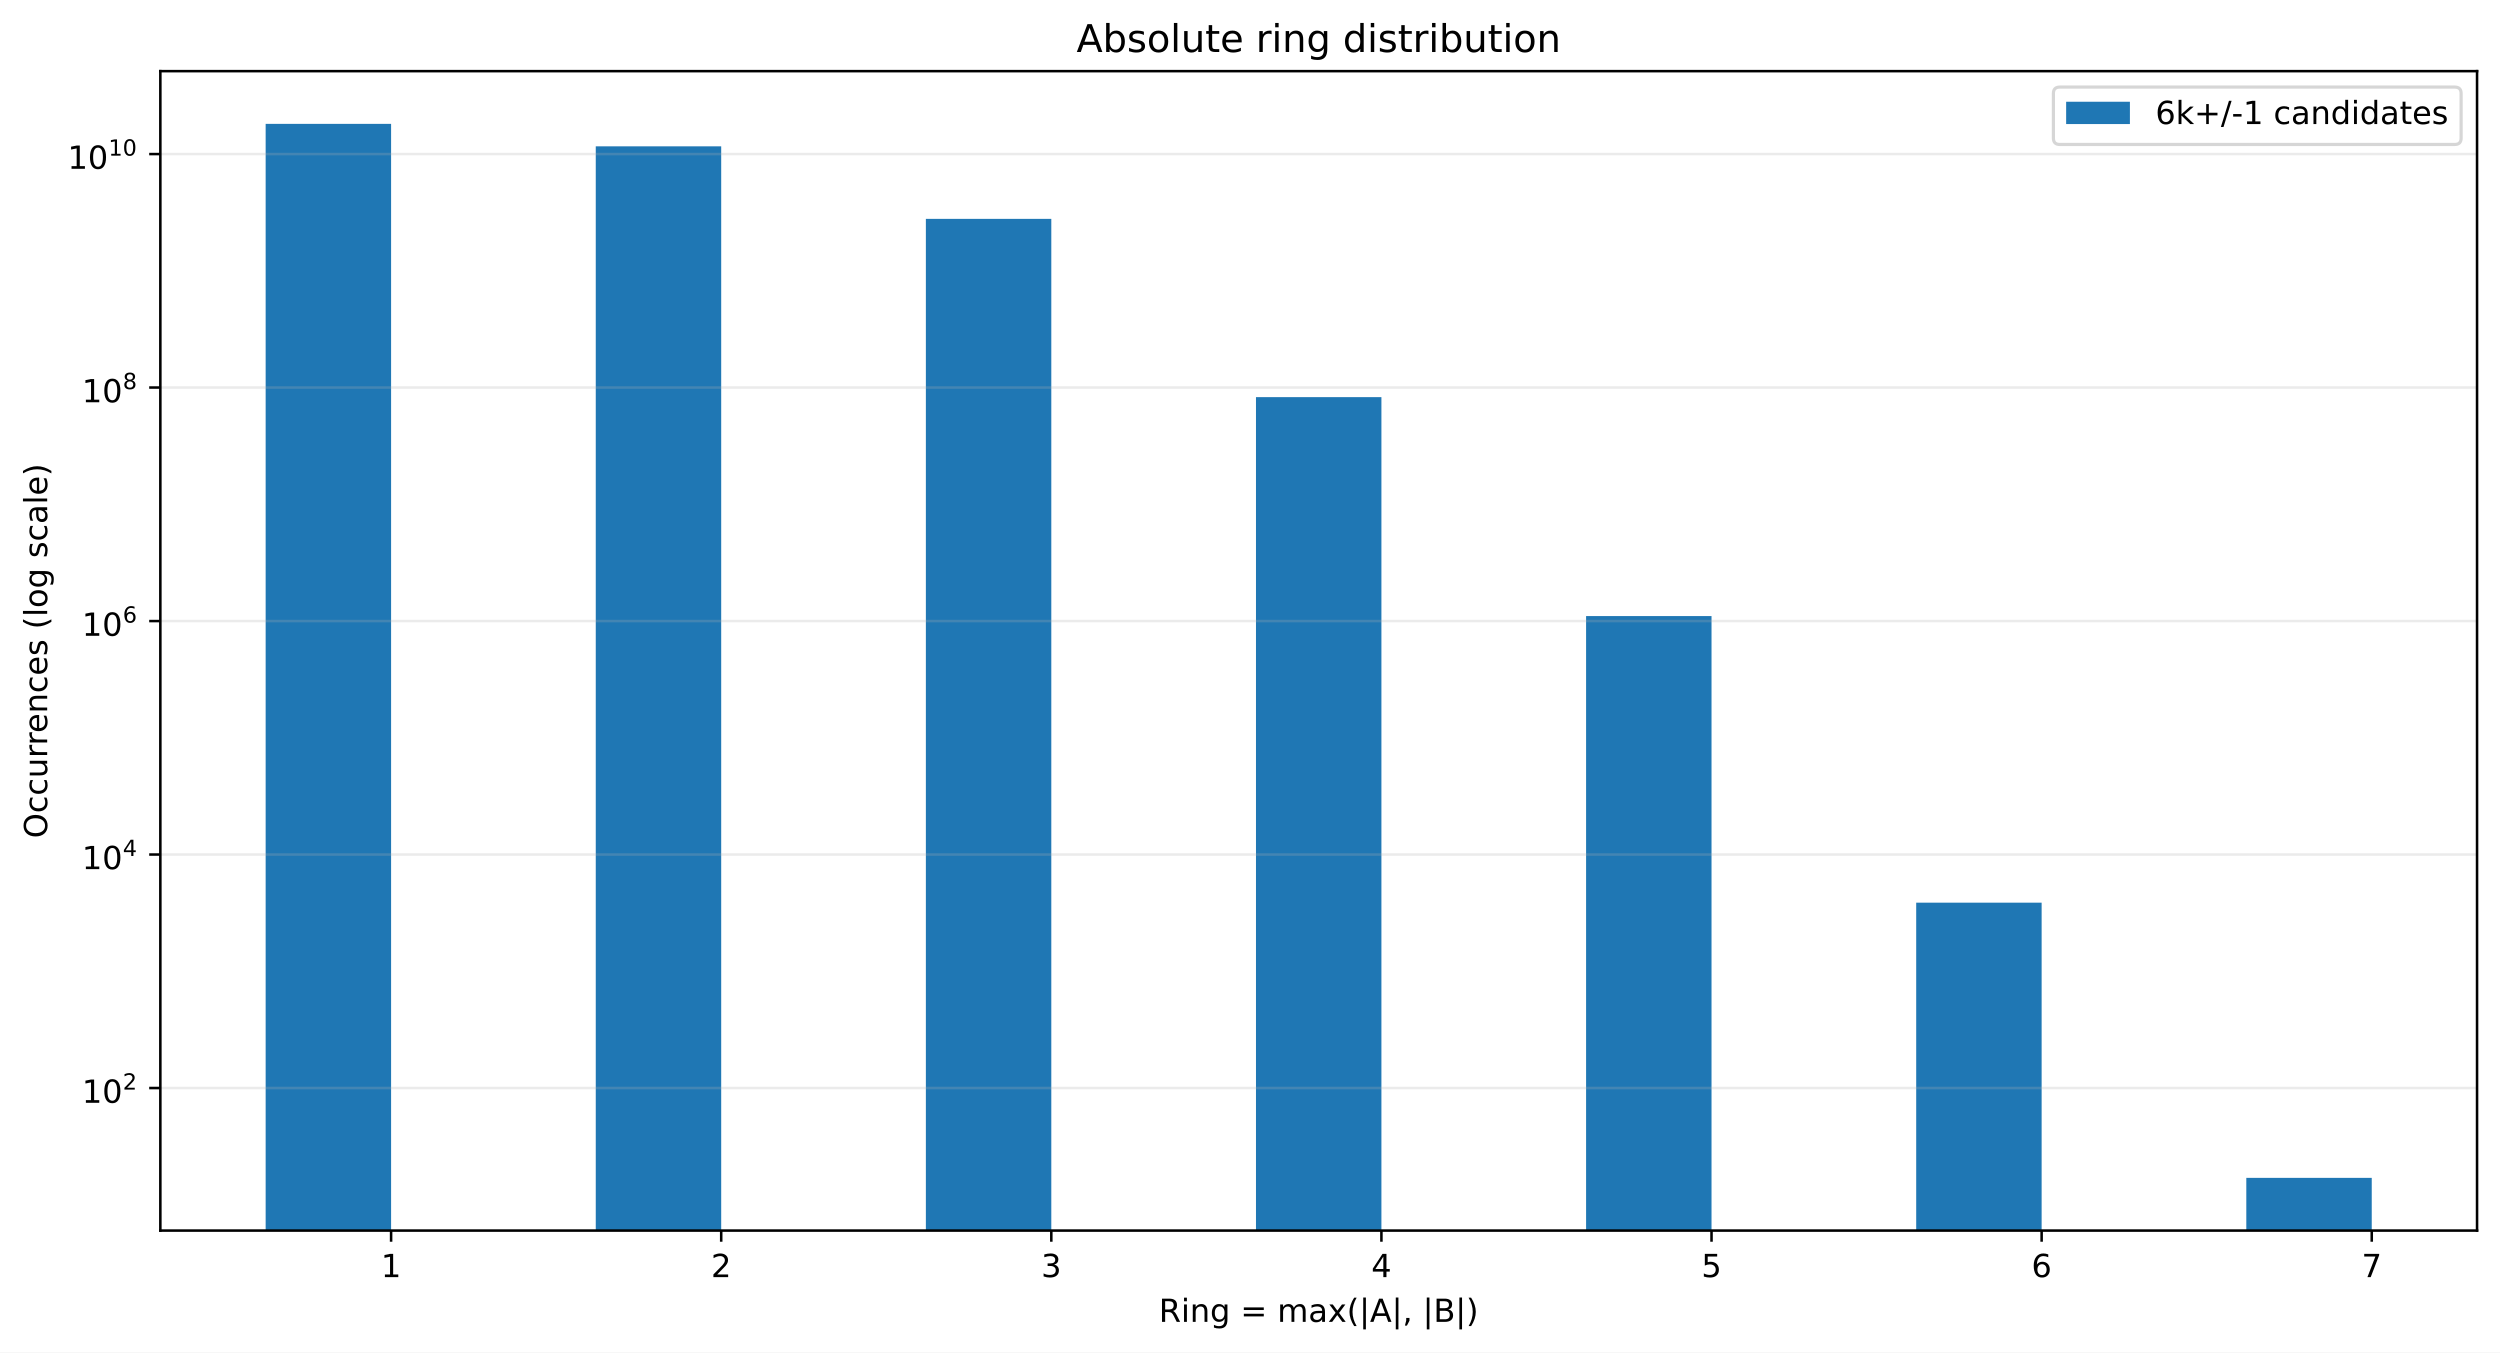
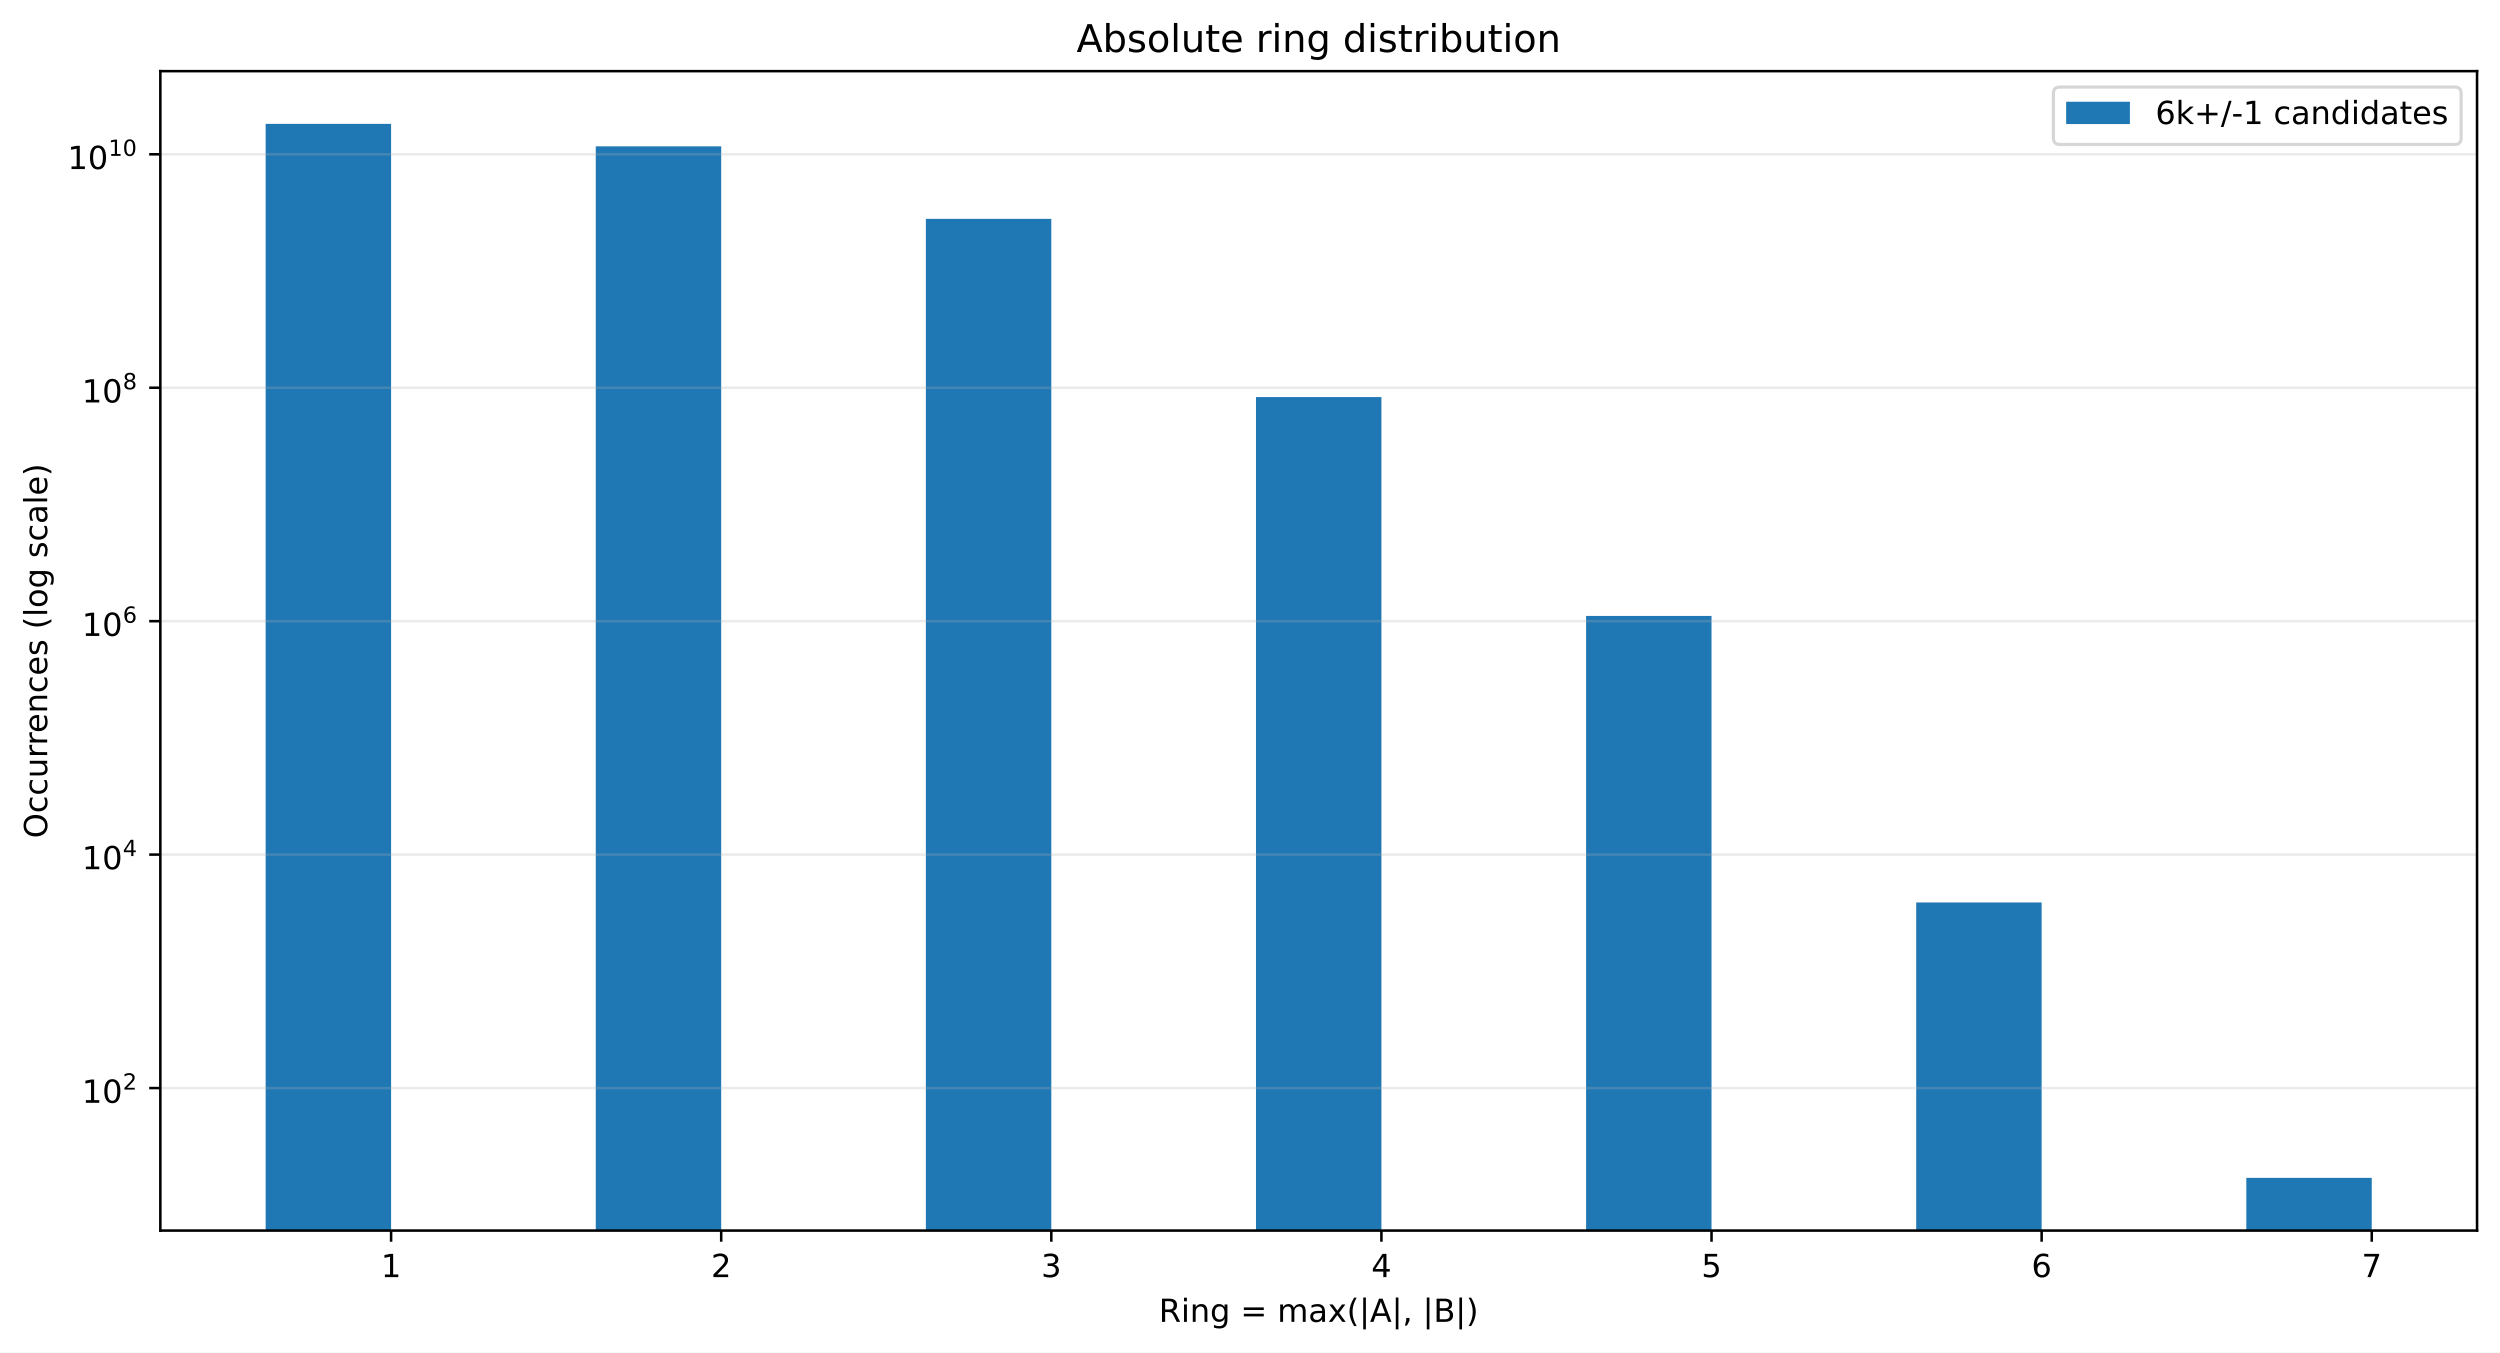
<svg xmlns="http://www.w3.org/2000/svg" xmlns:xlink="http://www.w3.org/1999/xlink" width="784.258pt" height="424.28pt" viewBox="0 0 784.258 424.28" version="1.1">
  <defs>
    <style type="text/css">*{stroke-linejoin: round; stroke-linecap: butt}</style>
  </defs>
  <g id="figure_1">
    <g id="patch_1">
      <path d="M 0 424.28  L 784.258 424.28  L 784.258 0  L 0 0  z " style="fill: #ffffff" />
    </g>
    <g id="axes_1">
      <g id="patch_2">
        <path d="M 50.301 386.036  L 777.058 386.036  L 777.058 22.318  L 50.301 22.318  z " style="fill: #ffffff" />
      </g>
      <g id="patch_3">
-         <path d="M 83.335 37038.383  L 122.687 37038.383  L 122.687 38.851  L 83.335 38.851  z " clip-path="url(#p5f5f2c2382)" style="fill: #1f77b4" />
+         <path d="M 83.335 37029.95  L 122.687 37029.95  L 122.687 38.851  L 83.335 38.851  z " clip-path="url(#p437a5876df)" style="fill: #1f77b4" />
      </g>
      <g id="patch_4">
-         <path d="M 186.891 37038.383  L 226.243 37038.383  L 226.243 45.9  L 186.891 45.9  z " clip-path="url(#p5f5f2c2382)" style="fill: #1f77b4" />
+         <path d="M 186.891 37029.95  L 226.243 37029.95  L 226.243 45.899  L 186.891 45.899  z " clip-path="url(#p437a5876df)" style="fill: #1f77b4" />
      </g>
      <g id="patch_5">
-         <path d="M 290.448 37038.383  L 329.799 37038.383  L 329.799 68.669  L 290.448 68.669  z " clip-path="url(#p5f5f2c2382)" style="fill: #1f77b4" />
+         <path d="M 290.448 37029.95  L 329.799 37029.95  L 329.799 68.662  L 290.448 68.662  z " clip-path="url(#p437a5876df)" style="fill: #1f77b4" />
      </g>
      <g id="patch_6">
-         <path d="M 394.004 37038.383  L 433.355 37038.383  L 433.355 124.576  L 394.004 124.576  z " clip-path="url(#p5f5f2c2382)" style="fill: #1f77b4" />
+         <path d="M 394.004 37029.95  L 433.355 37029.95  L 433.355 124.557  L 394.004 124.557  z " clip-path="url(#p437a5876df)" style="fill: #1f77b4" />
      </g>
      <g id="patch_7">
-         <path d="M 497.56 37038.383  L 536.912 37038.383  L 536.912 193.265  L 497.56 193.265  z " clip-path="url(#p5f5f2c2382)" style="fill: #1f77b4" />
+         <path d="M 497.56 37029.95  L 536.912 37029.95  L 536.912 193.229  L 497.56 193.229  z " clip-path="url(#p437a5876df)" style="fill: #1f77b4" />
      </g>
      <g id="patch_8">
-         <path d="M 601.116 37038.383  L 640.468 37038.383  L 640.468 283.167  L 601.116 283.167  z " clip-path="url(#p5f5f2c2382)" style="fill: #1f77b4" />
+         <path d="M 601.116 37029.95  L 640.468 37029.95  L 640.468 283.101  L 601.116 283.101  z " clip-path="url(#p437a5876df)" style="fill: #1f77b4" />
      </g>
      <g id="patch_9">
-         <path d="M 704.673 37038.383  L 744.024 37038.383  L 744.024 369.503  L 704.673 369.503  z " clip-path="url(#p5f5f2c2382)" style="fill: #1f77b4" />
+         <path d="M 704.673 37029.95  L 744.024 37029.95  L 744.024 369.503  L 704.673 369.503  z " clip-path="url(#p437a5876df)" style="fill: #1f77b4" />
      </g>
      <g id="matplotlib.axis_1">
        <g id="xtick_1">
          <g id="line2d_1">
            <defs>
-               <path id="m065c3ba0ad" d="M 0 0  L 0 3.5  " style="stroke: #000000; stroke-width: 0.8" />
+               <path id="mfb3a18787c" d="M 0 0  L 0 3.5  " style="stroke: #000000; stroke-width: 0.8" />
            </defs>
            <g>
-               <use xlink:href="#m065c3ba0ad" x="122.687" y="386.036" style="stroke: #000000; stroke-width: 0.8" />
+               <use xlink:href="#mfb3a18787c" x="122.687" y="386.036" style="stroke: #000000; stroke-width: 0.8" />
            </g>
          </g>
          <g id="text_1">
            <g transform="translate(119.5053 400.6334) scale(0.1 -0.1)">
              <defs>
                <path id="DejaVuSans-14" d="M 794 531  L 1825 531  L 1825 4091  L 703 3866  L 703 4441  L 1819 4666  L 2450 4666  L 2450 531  L 3481 531  L 3481 0  L 794 0  L 794 531  z " transform="scale(0.015625)" />
              </defs>
              <use xlink:href="#DejaVuSans-14" />
            </g>
          </g>
        </g>
        <g id="xtick_2">
          <g id="line2d_2">
            <g>
-               <use xlink:href="#m065c3ba0ad" x="226.243" y="386.036" style="stroke: #000000; stroke-width: 0.8" />
+               <use xlink:href="#mfb3a18787c" x="226.243" y="386.036" style="stroke: #000000; stroke-width: 0.8" />
            </g>
          </g>
          <g id="text_2">
            <g transform="translate(223.0616 400.6334) scale(0.1 -0.1)">
              <defs>
                <path id="DejaVuSans-15" d="M 1228 531  L 3431 531  L 3431 0  L 469 0  L 469 531  Q 828 903 1448 1529  Q 2069 2156 2228 2338  Q 2531 2678 2651 2914  Q 2772 3150 2772 3378  Q 2772 3750 2511 3984  Q 2250 4219 1831 4219  Q 1534 4219 1204 4116  Q 875 4013 500 3803  L 500 4441  Q 881 4594 1212 4672  Q 1544 4750 1819 4750  Q 2544 4750 2975 4387  Q 3406 4025 3406 3419  Q 3406 3131 3298 2873  Q 3191 2616 2906 2266  Q 2828 2175 2409 1742  Q 1991 1309 1228 531  z " transform="scale(0.015625)" />
              </defs>
              <use xlink:href="#DejaVuSans-15" />
            </g>
          </g>
        </g>
        <g id="xtick_3">
          <g id="line2d_3">
            <g>
-               <use xlink:href="#m065c3ba0ad" x="329.799" y="386.036" style="stroke: #000000; stroke-width: 0.8" />
+               <use xlink:href="#mfb3a18787c" x="329.799" y="386.036" style="stroke: #000000; stroke-width: 0.8" />
            </g>
          </g>
          <g id="text_3">
            <g transform="translate(326.6178 400.6334) scale(0.1 -0.1)">
              <defs>
                <path id="DejaVuSans-16" d="M 2597 2516  Q 3050 2419 3304 2112  Q 3559 1806 3559 1356  Q 3559 666 3084 287  Q 2609 -91 1734 -91  Q 1441 -91 1130 -33  Q 819 25 488 141  L 488 750  Q 750 597 1062 519  Q 1375 441 1716 441  Q 2309 441 2620 675  Q 2931 909 2931 1356  Q 2931 1769 2642 2001  Q 2353 2234 1838 2234  L 1294 2234  L 1294 2753  L 1863 2753  Q 2328 2753 2575 2939  Q 2822 3125 2822 3475  Q 2822 3834 2567 4026  Q 2313 4219 1838 4219  Q 1578 4219 1281 4162  Q 984 4106 628 3988  L 628 4550  Q 988 4650 1302 4700  Q 1616 4750 1894 4750  Q 2613 4750 3031 4423  Q 3450 4097 3450 3541  Q 3450 3153 3228 2886  Q 3006 2619 2597 2516  z " transform="scale(0.015625)" />
              </defs>
              <use xlink:href="#DejaVuSans-16" />
            </g>
          </g>
        </g>
        <g id="xtick_4">
          <g id="line2d_4">
            <g>
-               <use xlink:href="#m065c3ba0ad" x="433.355" y="386.036" style="stroke: #000000; stroke-width: 0.8" />
+               <use xlink:href="#mfb3a18787c" x="433.355" y="386.036" style="stroke: #000000; stroke-width: 0.8" />
            </g>
          </g>
          <g id="text_4">
            <g transform="translate(430.174 400.6334) scale(0.1 -0.1)">
              <defs>
                <path id="DejaVuSans-17" d="M 2419 4116  L 825 1625  L 2419 1625  L 2419 4116  z M 2253 4666  L 3047 4666  L 3047 1625  L 3713 1625  L 3713 1100  L 3047 1100  L 3047 0  L 2419 0  L 2419 1100  L 313 1100  L 313 1709  L 2253 4666  z " transform="scale(0.015625)" />
              </defs>
              <use xlink:href="#DejaVuSans-17" />
            </g>
          </g>
        </g>
        <g id="xtick_5">
          <g id="line2d_5">
            <g>
-               <use xlink:href="#m065c3ba0ad" x="536.912" y="386.036" style="stroke: #000000; stroke-width: 0.8" />
+               <use xlink:href="#mfb3a18787c" x="536.912" y="386.036" style="stroke: #000000; stroke-width: 0.8" />
            </g>
          </g>
          <g id="text_5">
            <g transform="translate(533.7303 400.6334) scale(0.1 -0.1)">
              <defs>
                <path id="DejaVuSans-18" d="M 691 4666  L 3169 4666  L 3169 4134  L 1269 4134  L 1269 2991  Q 1406 3038 1543 3061  Q 1681 3084 1819 3084  Q 2600 3084 3056 2656  Q 3513 2228 3513 1497  Q 3513 744 3044 326  Q 2575 -91 1722 -91  Q 1428 -91 1123 -41  Q 819 9 494 109  L 494 744  Q 775 591 1075 516  Q 1375 441 1709 441  Q 2250 441 2565 725  Q 2881 1009 2881 1497  Q 2881 1984 2565 2268  Q 2250 2553 1709 2553  Q 1456 2553 1204 2497  Q 953 2441 691 2322  L 691 4666  z " transform="scale(0.015625)" />
              </defs>
              <use xlink:href="#DejaVuSans-18" />
            </g>
          </g>
        </g>
        <g id="xtick_6">
          <g id="line2d_6">
            <g>
-               <use xlink:href="#m065c3ba0ad" x="640.468" y="386.036" style="stroke: #000000; stroke-width: 0.8" />
+               <use xlink:href="#mfb3a18787c" x="640.468" y="386.036" style="stroke: #000000; stroke-width: 0.8" />
            </g>
          </g>
          <g id="text_6">
            <g transform="translate(637.2865 400.6334) scale(0.1 -0.1)">
              <defs>
                <path id="DejaVuSans-19" d="M 2113 2584  Q 1688 2584 1439 2293  Q 1191 2003 1191 1497  Q 1191 994 1439 701  Q 1688 409 2113 409  Q 2538 409 2786 701  Q 3034 994 3034 1497  Q 3034 2003 2786 2293  Q 2538 2584 2113 2584  z M 3366 4563  L 3366 3988  Q 3128 4100 2886 4159  Q 2644 4219 2406 4219  Q 1781 4219 1451 3797  Q 1122 3375 1075 2522  Q 1259 2794 1537 2939  Q 1816 3084 2150 3084  Q 2853 3084 3261 2657  Q 3669 2231 3669 1497  Q 3669 778 3244 343  Q 2819 -91 2113 -91  Q 1303 -91 875 529  Q 447 1150 447 2328  Q 447 3434 972 4092  Q 1497 4750 2381 4750  Q 2619 4750 2861 4703  Q 3103 4656 3366 4563  z " transform="scale(0.015625)" />
              </defs>
              <use xlink:href="#DejaVuSans-19" />
            </g>
          </g>
        </g>
        <g id="xtick_7">
          <g id="line2d_7">
            <g>
-               <use xlink:href="#m065c3ba0ad" x="744.024" y="386.036" style="stroke: #000000; stroke-width: 0.8" />
+               <use xlink:href="#mfb3a18787c" x="744.024" y="386.036" style="stroke: #000000; stroke-width: 0.8" />
            </g>
          </g>
          <g id="text_7">
            <g transform="translate(740.8427 400.6334) scale(0.1 -0.1)">
              <defs>
                <path id="DejaVuSans-1a" d="M 525 4666  L 3525 4666  L 3525 4397  L 1831 0  L 1172 0  L 2766 4134  L 525 4134  L 525 4666  z " transform="scale(0.015625)" />
              </defs>
              <use xlink:href="#DejaVuSans-1a" />
            </g>
          </g>
        </g>
        <g id="text_8">
          <g transform="translate(363.5437 414.678) scale(0.1 -0.1)">
            <defs>
              <path id="DejaVuSans-35" d="M 2841 2188  Q 3044 2119 3236 1894  Q 3428 1669 3622 1275  L 4263 0  L 3584 0  L 2988 1197  Q 2756 1666 2539 1819  Q 2322 1972 1947 1972  L 1259 1972  L 1259 0  L 628 0  L 628 4666  L 2053 4666  Q 2853 4666 3247 4331  Q 3641 3997 3641 3322  Q 3641 2881 3436 2590  Q 3231 2300 2841 2188  z M 1259 4147  L 1259 2491  L 2053 2491  Q 2509 2491 2742 2702  Q 2975 2913 2975 3322  Q 2975 3731 2742 3939  Q 2509 4147 2053 4147  L 1259 4147  z " transform="scale(0.015625)" />
              <path id="DejaVuSans-4c" d="M 603 3500  L 1178 3500  L 1178 0  L 603 0  L 603 3500  z M 603 4863  L 1178 4863  L 1178 4134  L 603 4134  L 603 4863  z " transform="scale(0.015625)" />
              <path id="DejaVuSans-51" d="M 3513 2113  L 3513 0  L 2938 0  L 2938 2094  Q 2938 2591 2744 2837  Q 2550 3084 2163 3084  Q 1697 3084 1428 2787  Q 1159 2491 1159 1978  L 1159 0  L 581 0  L 581 3500  L 1159 3500  L 1159 2956  Q 1366 3272 1645 3428  Q 1925 3584 2291 3584  Q 2894 3584 3203 3211  Q 3513 2838 3513 2113  z " transform="scale(0.015625)" />
              <path id="DejaVuSans-4a" d="M 2906 1791  Q 2906 2416 2648 2759  Q 2391 3103 1925 3103  Q 1463 3103 1205 2759  Q 947 2416 947 1791  Q 947 1169 1205 825  Q 1463 481 1925 481  Q 2391 481 2648 825  Q 2906 1169 2906 1791  z M 3481 434  Q 3481 -459 3084 -895  Q 2688 -1331 1869 -1331  Q 1566 -1331 1297 -1286  Q 1028 -1241 775 -1147  L 775 -588  Q 1028 -725 1275 -790  Q 1522 -856 1778 -856  Q 2344 -856 2625 -561  Q 2906 -266 2906 331  L 2906 616  Q 2728 306 2450 153  Q 2172 0 1784 0  Q 1141 0 747 490  Q 353 981 353 1791  Q 353 2603 747 3093  Q 1141 3584 1784 3584  Q 2172 3584 2450 3431  Q 2728 3278 2906 2969  L 2906 3500  L 3481 3500  L 3481 434  z " transform="scale(0.015625)" />
              <path id="DejaVuSans-3" transform="scale(0.015625)" />
              <path id="DejaVuSans-20" d="M 678 2906  L 4684 2906  L 4684 2381  L 678 2381  L 678 2906  z M 678 1631  L 4684 1631  L 4684 1100  L 678 1100  L 678 1631  z " transform="scale(0.015625)" />
              <path id="DejaVuSans-50" d="M 3328 2828  Q 3544 3216 3844 3400  Q 4144 3584 4550 3584  Q 5097 3584 5394 3201  Q 5691 2819 5691 2113  L 5691 0  L 5113 0  L 5113 2094  Q 5113 2597 4934 2840  Q 4756 3084 4391 3084  Q 3944 3084 3684 2787  Q 3425 2491 3425 1978  L 3425 0  L 2847 0  L 2847 2094  Q 2847 2600 2669 2842  Q 2491 3084 2119 3084  Q 1678 3084 1418 2786  Q 1159 2488 1159 1978  L 1159 0  L 581 0  L 581 3500  L 1159 3500  L 1159 2956  Q 1356 3278 1631 3431  Q 1906 3584 2284 3584  Q 2666 3584 2933 3390  Q 3200 3197 3328 2828  z " transform="scale(0.015625)" />
              <path id="DejaVuSans-44" d="M 2194 1759  Q 1497 1759 1228 1600  Q 959 1441 959 1056  Q 959 750 1161 570  Q 1363 391 1709 391  Q 2188 391 2477 730  Q 2766 1069 2766 1631  L 2766 1759  L 2194 1759  z M 3341 1997  L 3341 0  L 2766 0  L 2766 531  Q 2569 213 2275 61  Q 1981 -91 1556 -91  Q 1019 -91 701 211  Q 384 513 384 1019  Q 384 1609 779 1909  Q 1175 2209 1959 2209  L 2766 2209  L 2766 2266  Q 2766 2663 2505 2880  Q 2244 3097 1772 3097  Q 1472 3097 1187 3025  Q 903 2953 641 2809  L 641 3341  Q 956 3463 1253 3523  Q 1550 3584 1831 3584  Q 2591 3584 2966 3190  Q 3341 2797 3341 1997  z " transform="scale(0.015625)" />
              <path id="DejaVuSans-5b" d="M 3513 3500  L 2247 1797  L 3578 0  L 2900 0  L 1881 1375  L 863 0  L 184 0  L 1544 1831  L 300 3500  L 978 3500  L 1906 2253  L 2834 3500  L 3513 3500  z " transform="scale(0.015625)" />
              <path id="DejaVuSans-b" d="M 1984 4856  Q 1566 4138 1362 3434  Q 1159 2731 1159 2009  Q 1159 1288 1364 580  Q 1569 -128 1984 -844  L 1484 -844  Q 1016 -109 783 600  Q 550 1309 550 2009  Q 550 2706 781 3412  Q 1013 4119 1484 4856  L 1984 4856  z " transform="scale(0.015625)" />
              <path id="DejaVuSans-5f" d="M 1344 4891  L 1344 -1509  L 813 -1509  L 813 4891  L 1344 4891  z " transform="scale(0.015625)" />
              <path id="DejaVuSans-24" d="M 2188 4044  L 1331 1722  L 3047 1722  L 2188 4044  z M 1831 4666  L 2547 4666  L 4325 0  L 3669 0  L 3244 1197  L 1141 1197  L 716 0  L 50 0  L 1831 4666  z " transform="scale(0.015625)" />
              <path id="DejaVuSans-f" d="M 750 794  L 1409 794  L 1409 256  L 897 -744  L 494 -744  L 750 256  L 750 794  z " transform="scale(0.015625)" />
              <path id="DejaVuSans-25" d="M 1259 2228  L 1259 519  L 2272 519  Q 2781 519 3026 730  Q 3272 941 3272 1375  Q 3272 1813 3026 2020  Q 2781 2228 2272 2228  L 1259 2228  z M 1259 4147  L 1259 2741  L 2194 2741  Q 2656 2741 2882 2914  Q 3109 3088 3109 3444  Q 3109 3797 2882 3972  Q 2656 4147 2194 4147  L 1259 4147  z M 628 4666  L 2241 4666  Q 2963 4666 3353 4366  Q 3744 4066 3744 3513  Q 3744 3084 3544 2831  Q 3344 2578 2956 2516  Q 3422 2416 3680 2098  Q 3938 1781 3938 1306  Q 3938 681 3513 340  Q 3088 0 2303 0  L 628 0  L 628 4666  z " transform="scale(0.015625)" />
              <path id="DejaVuSans-c" d="M 513 4856  L 1013 4856  Q 1481 4119 1714 3412  Q 1947 2706 1947 2009  Q 1947 1309 1714 600  Q 1481 -109 1013 -844  L 513 -844  Q 928 -128 1133 580  Q 1338 1288 1338 2009  Q 1338 2731 1133 3434  Q 928 4138 513 4856  z " transform="scale(0.015625)" />
            </defs>
            <use xlink:href="#DejaVuSans-35" />
            <use xlink:href="#DejaVuSans-4c" transform="translate(69.48438 0)" />
            <use xlink:href="#DejaVuSans-51" transform="translate(97.26562 0)" />
            <use xlink:href="#DejaVuSans-4a" transform="translate(160.6406 0)" />
            <use xlink:href="#DejaVuSans-3" transform="translate(224.125 0)" />
            <use xlink:href="#DejaVuSans-20" transform="translate(255.9062 0)" />
            <use xlink:href="#DejaVuSans-3" transform="translate(339.7031 0)" />
            <use xlink:href="#DejaVuSans-50" transform="translate(371.4844 0)" />
            <use xlink:href="#DejaVuSans-44" transform="translate(468.8906 0)" />
            <use xlink:href="#DejaVuSans-5b" transform="translate(530.1719 0)" />
            <use xlink:href="#DejaVuSans-b" transform="translate(589.3594 0)" />
            <use xlink:href="#DejaVuSans-5f" transform="translate(628.375 0)" />
            <use xlink:href="#DejaVuSans-24" transform="translate(662.0625 0)" />
            <use xlink:href="#DejaVuSans-5f" transform="translate(730.4688 0)" />
            <use xlink:href="#DejaVuSans-f" transform="translate(764.1562 0)" />
            <use xlink:href="#DejaVuSans-3" transform="translate(795.9375 0)" />
            <use xlink:href="#DejaVuSans-5f" transform="translate(827.7188 0)" />
            <use xlink:href="#DejaVuSans-25" transform="translate(861.4062 0)" />
            <use xlink:href="#DejaVuSans-5f" transform="translate(930.0156 0)" />
            <use xlink:href="#DejaVuSans-c" transform="translate(963.7031 0)" />
          </g>
        </g>
      </g>
      <g id="matplotlib.axis_2">
        <g id="ytick_1">
          <g id="line2d_8">
-             <path d="M 50.301 341.319  L 777.058 341.319  " clip-path="url(#p5f5f2c2382)" style="fill: none; stroke: #b0b0b0; stroke-opacity: 0.25; stroke-width: 0.8; stroke-linecap: square" />
+             <path d="M 50.301 341.326  L 777.058 341.326  " clip-path="url(#p437a5876df)" style="fill: none; stroke: #b0b0b0; stroke-opacity: 0.25; stroke-width: 0.8; stroke-linecap: square" />
          </g>
          <g id="line2d_9">
            <defs>
-               <path id="ma2e08bc0fa" d="M 0 0  L -3.5 0  " style="stroke: #000000; stroke-width: 0.8" />
+               <path id="m79bb1440a4" d="M 0 0  L -3.5 0  " style="stroke: #000000; stroke-width: 0.8" />
            </defs>
            <g>
-               <use xlink:href="#ma2e08bc0fa" x="50.301" y="341.319" style="stroke: #000000; stroke-width: 0.8" />
+               <use xlink:href="#m79bb1440a4" x="50.301" y="341.326" style="stroke: #000000; stroke-width: 0.8" />
            </g>
          </g>
          <g id="text_9">
-             <g transform="translate(25.70078 346.0193) scale(0.1 -0.1)">
+             <g transform="translate(25.70078 346.0257) scale(0.1 -0.1)">
              <defs>
                <path id="DejaVuSans-13" d="M 2034 4250  Q 1547 4250 1301 3770  Q 1056 3291 1056 2328  Q 1056 1369 1301 889  Q 1547 409 2034 409  Q 2525 409 2770 889  Q 3016 1369 3016 2328  Q 3016 3291 2770 3770  Q 2525 4250 2034 4250  z M 2034 4750  Q 2819 4750 3233 4129  Q 3647 3509 3647 2328  Q 3647 1150 3233 529  Q 2819 -91 2034 -91  Q 1250 -91 836 529  Q 422 1150 422 2328  Q 422 3509 836 4129  Q 1250 4750 2034 4750  z " transform="scale(0.015625)" />
              </defs>
              <use xlink:href="#DejaVuSans-14" transform="translate(0 0.746875)" />
              <use xlink:href="#DejaVuSans-13" transform="translate(63.62305 0.746875)" />
              <use xlink:href="#DejaVuSans-15" transform="translate(128.2031 42.04688) scale(0.7)" />
            </g>
          </g>
        </g>
        <g id="ytick_2">
          <g id="line2d_10">
-             <path d="M 50.301 268.072  L 777.058 268.072  " clip-path="url(#p5f5f2c2382)" style="fill: none; stroke: #b0b0b0; stroke-opacity: 0.25; stroke-width: 0.8; stroke-linecap: square" />
+             <path d="M 50.301 268.095  L 777.058 268.095  " clip-path="url(#p437a5876df)" style="fill: none; stroke: #b0b0b0; stroke-opacity: 0.25; stroke-width: 0.8; stroke-linecap: square" />
          </g>
          <g id="line2d_11">
            <g>
-               <use xlink:href="#ma2e08bc0fa" x="50.301" y="268.072" style="stroke: #000000; stroke-width: 0.8" />
+               <use xlink:href="#m79bb1440a4" x="50.301" y="268.095" style="stroke: #000000; stroke-width: 0.8" />
            </g>
          </g>
          <g id="text_10">
-             <g transform="translate(25.70078 272.7216) scale(0.1 -0.1)">
+             <g transform="translate(25.70078 272.745) scale(0.1 -0.1)">
              <use xlink:href="#DejaVuSans-14" transform="translate(0 0.665625)" />
              <use xlink:href="#DejaVuSans-13" transform="translate(63.62305 0.665625)" />
              <use xlink:href="#DejaVuSans-17" transform="translate(128.2031 41.96563) scale(0.7)" />
            </g>
          </g>
        </g>
        <g id="ytick_3">
          <g id="line2d_12">
-             <path d="M 50.301 194.824  L 777.058 194.824  " clip-path="url(#p5f5f2c2382)" style="fill: none; stroke: #b0b0b0; stroke-opacity: 0.25; stroke-width: 0.8; stroke-linecap: square" />
+             <path d="M 50.301 194.864  L 777.058 194.864  " clip-path="url(#p437a5876df)" style="fill: none; stroke: #b0b0b0; stroke-opacity: 0.25; stroke-width: 0.8; stroke-linecap: square" />
          </g>
          <g id="line2d_13">
            <g>
-               <use xlink:href="#ma2e08bc0fa" x="50.301" y="194.824" style="stroke: #000000; stroke-width: 0.8" />
+               <use xlink:href="#m79bb1440a4" x="50.301" y="194.864" style="stroke: #000000; stroke-width: 0.8" />
            </g>
          </g>
          <g id="text_11">
-             <g transform="translate(25.70078 199.524) scale(0.1 -0.1)">
+             <g transform="translate(25.70078 199.5642) scale(0.1 -0.1)">
              <use xlink:href="#DejaVuSans-14" transform="translate(0 0.746875)" />
              <use xlink:href="#DejaVuSans-13" transform="translate(63.62305 0.746875)" />
              <use xlink:href="#DejaVuSans-19" transform="translate(128.2031 42.04688) scale(0.7)" />
            </g>
          </g>
        </g>
        <g id="ytick_4">
          <g id="line2d_14">
-             <path d="M 50.301 121.576  L 777.058 121.576  " clip-path="url(#p5f5f2c2382)" style="fill: none; stroke: #b0b0b0; stroke-opacity: 0.25; stroke-width: 0.8; stroke-linecap: square" />
+             <path d="M 50.301 121.633  L 777.058 121.633  " clip-path="url(#p437a5876df)" style="fill: none; stroke: #b0b0b0; stroke-opacity: 0.25; stroke-width: 0.8; stroke-linecap: square" />
          </g>
          <g id="line2d_15">
            <g>
-               <use xlink:href="#ma2e08bc0fa" x="50.301" y="121.576" style="stroke: #000000; stroke-width: 0.8" />
+               <use xlink:href="#m79bb1440a4" x="50.301" y="121.633" style="stroke: #000000; stroke-width: 0.8" />
            </g>
          </g>
          <g id="text_12">
-             <g transform="translate(25.70078 126.2764) scale(0.1 -0.1)">
+             <g transform="translate(25.70078 126.3334) scale(0.1 -0.1)">
              <defs>
                <path id="DejaVuSans-1b" d="M 2034 2216  Q 1584 2216 1326 1975  Q 1069 1734 1069 1313  Q 1069 891 1326 650  Q 1584 409 2034 409  Q 2484 409 2743 651  Q 3003 894 3003 1313  Q 3003 1734 2745 1975  Q 2488 2216 2034 2216  z M 1403 2484  Q 997 2584 770 2862  Q 544 3141 544 3541  Q 544 4100 942 4425  Q 1341 4750 2034 4750  Q 2731 4750 3128 4425  Q 3525 4100 3525 3541  Q 3525 3141 3298 2862  Q 3072 2584 2669 2484  Q 3125 2378 3379 2068  Q 3634 1759 3634 1313  Q 3634 634 3220 271  Q 2806 -91 2034 -91  Q 1263 -91 848 271  Q 434 634 434 1313  Q 434 1759 690 2068  Q 947 2378 1403 2484  z M 1172 3481  Q 1172 3119 1398 2916  Q 1625 2713 2034 2713  Q 2441 2713 2670 2916  Q 2900 3119 2900 3481  Q 2900 3844 2670 4047  Q 2441 4250 2034 4250  Q 1625 4250 1398 4047  Q 1172 3844 1172 3481  z " transform="scale(0.015625)" />
              </defs>
              <use xlink:href="#DejaVuSans-14" transform="translate(0 0.746875)" />
              <use xlink:href="#DejaVuSans-13" transform="translate(63.62305 0.746875)" />
              <use xlink:href="#DejaVuSans-1b" transform="translate(128.2031 42.04688) scale(0.7)" />
            </g>
          </g>
        </g>
        <g id="ytick_5">
          <g id="line2d_16">
-             <path d="M 50.301 48.329  L 777.058 48.329  " clip-path="url(#p5f5f2c2382)" style="fill: none; stroke: #b0b0b0; stroke-opacity: 0.25; stroke-width: 0.8; stroke-linecap: square" />
+             <path d="M 50.301 48.403  L 777.058 48.403  " clip-path="url(#p437a5876df)" style="fill: none; stroke: #b0b0b0; stroke-opacity: 0.25; stroke-width: 0.8; stroke-linecap: square" />
          </g>
          <g id="line2d_17">
            <g>
-               <use xlink:href="#ma2e08bc0fa" x="50.301" y="48.329" style="stroke: #000000; stroke-width: 0.8" />
+               <use xlink:href="#m79bb1440a4" x="50.301" y="48.403" style="stroke: #000000; stroke-width: 0.8" />
            </g>
          </g>
          <g id="text_13">
-             <g transform="translate(21.20078 53.02873) scale(0.1 -0.1)">
+             <g transform="translate(21.20078 53.10259) scale(0.1 -0.1)">
              <use xlink:href="#DejaVuSans-14" transform="translate(0 0.746875)" />
              <use xlink:href="#DejaVuSans-13" transform="translate(63.62305 0.746875)" />
              <use xlink:href="#DejaVuSans-14" transform="translate(128.2031 42.04688) scale(0.7)" />
              <use xlink:href="#DejaVuSans-13" transform="translate(172.7393 42.04688) scale(0.7)" />
            </g>
          </g>
        </g>
        <g id="text_14">
          <g transform="translate(14.79844 262.9551) rotate(-90) scale(0.1 -0.1)">
            <defs>
              <path id="DejaVuSans-32" d="M 2522 4238  Q 1834 4238 1429 3725  Q 1025 3213 1025 2328  Q 1025 1447 1429 934  Q 1834 422 2522 422  Q 3209 422 3611 934  Q 4013 1447 4013 2328  Q 4013 3213 3611 3725  Q 3209 4238 2522 4238  z M 2522 4750  Q 3503 4750 4090 4092  Q 4678 3434 4678 2328  Q 4678 1225 4090 567  Q 3503 -91 2522 -91  Q 1538 -91 948 565  Q 359 1222 359 2328  Q 359 3434 948 4092  Q 1538 4750 2522 4750  z " transform="scale(0.015625)" />
              <path id="DejaVuSans-46" d="M 3122 3366  L 3122 2828  Q 2878 2963 2633 3030  Q 2388 3097 2138 3097  Q 1578 3097 1268 2742  Q 959 2388 959 1747  Q 959 1106 1268 751  Q 1578 397 2138 397  Q 2388 397 2633 464  Q 2878 531 3122 666  L 3122 134  Q 2881 22 2623 -34  Q 2366 -91 2075 -91  Q 1284 -91 818 406  Q 353 903 353 1747  Q 353 2603 823 3093  Q 1294 3584 2113 3584  Q 2378 3584 2631 3529  Q 2884 3475 3122 3366  z " transform="scale(0.015625)" />
              <path id="DejaVuSans-58" d="M 544 1381  L 544 3500  L 1119 3500  L 1119 1403  Q 1119 906 1312 657  Q 1506 409 1894 409  Q 2359 409 2629 706  Q 2900 1003 2900 1516  L 2900 3500  L 3475 3500  L 3475 0  L 2900 0  L 2900 538  Q 2691 219 2414 64  Q 2138 -91 1772 -91  Q 1169 -91 856 284  Q 544 659 544 1381  z M 1991 3584  L 1991 3584  z " transform="scale(0.015625)" />
              <path id="DejaVuSans-55" d="M 2631 2963  Q 2534 3019 2420 3045  Q 2306 3072 2169 3072  Q 1681 3072 1420 2755  Q 1159 2438 1159 1844  L 1159 0  L 581 0  L 581 3500  L 1159 3500  L 1159 2956  Q 1341 3275 1631 3429  Q 1922 3584 2338 3584  Q 2397 3584 2469 3576  Q 2541 3569 2628 3553  L 2631 2963  z " transform="scale(0.015625)" />
              <path id="DejaVuSans-48" d="M 3597 1894  L 3597 1613  L 953 1613  Q 991 1019 1311 708  Q 1631 397 2203 397  Q 2534 397 2845 478  Q 3156 559 3463 722  L 3463 178  Q 3153 47 2828 -22  Q 2503 -91 2169 -91  Q 1331 -91 842 396  Q 353 884 353 1716  Q 353 2575 817 3079  Q 1281 3584 2069 3584  Q 2775 3584 3186 3129  Q 3597 2675 3597 1894  z M 3022 2063  Q 3016 2534 2758 2815  Q 2500 3097 2075 3097  Q 1594 3097 1305 2825  Q 1016 2553 972 2059  L 3022 2063  z " transform="scale(0.015625)" />
              <path id="DejaVuSans-56" d="M 2834 3397  L 2834 2853  Q 2591 2978 2328 3040  Q 2066 3103 1784 3103  Q 1356 3103 1142 2972  Q 928 2841 928 2578  Q 928 2378 1081 2264  Q 1234 2150 1697 2047  L 1894 2003  Q 2506 1872 2764 1633  Q 3022 1394 3022 966  Q 3022 478 2636 193  Q 2250 -91 1575 -91  Q 1294 -91 989 -36  Q 684 19 347 128  L 347 722  Q 666 556 975 473  Q 1284 391 1588 391  Q 1994 391 2212 530  Q 2431 669 2431 922  Q 2431 1156 2273 1281  Q 2116 1406 1581 1522  L 1381 1569  Q 847 1681 609 1914  Q 372 2147 372 2553  Q 372 3047 722 3315  Q 1072 3584 1716 3584  Q 2034 3584 2315 3537  Q 2597 3491 2834 3397  z " transform="scale(0.015625)" />
              <path id="DejaVuSans-4f" d="M 603 4863  L 1178 4863  L 1178 0  L 603 0  L 603 4863  z " transform="scale(0.015625)" />
              <path id="DejaVuSans-52" d="M 1959 3097  Q 1497 3097 1228 2736  Q 959 2375 959 1747  Q 959 1119 1226 758  Q 1494 397 1959 397  Q 2419 397 2687 759  Q 2956 1122 2956 1747  Q 2956 2369 2687 2733  Q 2419 3097 1959 3097  z M 1959 3584  Q 2709 3584 3137 3096  Q 3566 2609 3566 1747  Q 3566 888 3137 398  Q 2709 -91 1959 -91  Q 1206 -91 779 398  Q 353 888 353 1747  Q 353 2609 779 3096  Q 1206 3584 1959 3584  z " transform="scale(0.015625)" />
            </defs>
            <use xlink:href="#DejaVuSans-32" />
            <use xlink:href="#DejaVuSans-46" transform="translate(78.71875 0)" />
            <use xlink:href="#DejaVuSans-46" transform="translate(133.7031 0)" />
            <use xlink:href="#DejaVuSans-58" transform="translate(188.6875 0)" />
            <use xlink:href="#DejaVuSans-55" transform="translate(252.0625 0)" />
            <use xlink:href="#DejaVuSans-55" transform="translate(291.4219 0)" />
            <use xlink:href="#DejaVuSans-48" transform="translate(330.3281 0)" />
            <use xlink:href="#DejaVuSans-51" transform="translate(391.8594 0)" />
            <use xlink:href="#DejaVuSans-46" transform="translate(455.2344 0)" />
            <use xlink:href="#DejaVuSans-48" transform="translate(510.2188 0)" />
            <use xlink:href="#DejaVuSans-56" transform="translate(571.75 0)" />
            <use xlink:href="#DejaVuSans-3" transform="translate(623.8438 0)" />
            <use xlink:href="#DejaVuSans-b" transform="translate(655.625 0)" />
            <use xlink:href="#DejaVuSans-4f" transform="translate(694.6406 0)" />
            <use xlink:href="#DejaVuSans-52" transform="translate(722.4219 0)" />
            <use xlink:href="#DejaVuSans-4a" transform="translate(783.6094 0)" />
            <use xlink:href="#DejaVuSans-3" transform="translate(847.0938 0)" />
            <use xlink:href="#DejaVuSans-56" transform="translate(878.875 0)" />
            <use xlink:href="#DejaVuSans-46" transform="translate(930.9688 0)" />
            <use xlink:href="#DejaVuSans-44" transform="translate(985.9531 0)" />
            <use xlink:href="#DejaVuSans-4f" transform="translate(1047.234 0)" />
            <use xlink:href="#DejaVuSans-48" transform="translate(1075.016 0)" />
            <use xlink:href="#DejaVuSans-c" transform="translate(1136.547 0)" />
          </g>
        </g>
      </g>
      <g id="patch_10">
        <path d="M 50.301 386.036  L 50.301 22.318  " style="fill: none; stroke: #000000; stroke-width: 0.8; stroke-linejoin: miter; stroke-linecap: square" />
      </g>
      <g id="patch_11">
        <path d="M 777.058 386.036  L 777.058 22.318  " style="fill: none; stroke: #000000; stroke-width: 0.8; stroke-linejoin: miter; stroke-linecap: square" />
      </g>
      <g id="patch_12">
        <path d="M 50.301 386.036  L 777.058 386.036  " style="fill: none; stroke: #000000; stroke-width: 0.8; stroke-linejoin: miter; stroke-linecap: square" />
      </g>
      <g id="patch_13">
        <path d="M 50.301 22.318  L 777.058 22.318  " style="fill: none; stroke: #000000; stroke-width: 0.8; stroke-linejoin: miter; stroke-linecap: square" />
      </g>
      <g id="text_15">
        <g transform="translate(337.7055 16.31812) scale(0.12 -0.12)">
          <defs>
            <path id="DejaVuSans-45" d="M 3116 1747  Q 3116 2381 2855 2742  Q 2594 3103 2138 3103  Q 1681 3103 1420 2742  Q 1159 2381 1159 1747  Q 1159 1113 1420 752  Q 1681 391 2138 391  Q 2594 391 2855 752  Q 3116 1113 3116 1747  z M 1159 2969  Q 1341 3281 1617 3432  Q 1894 3584 2278 3584  Q 2916 3584 3314 3078  Q 3713 2572 3713 1747  Q 3713 922 3314 415  Q 2916 -91 2278 -91  Q 1894 -91 1617 61  Q 1341 213 1159 525  L 1159 0  L 581 0  L 581 4863  L 1159 4863  L 1159 2969  z " transform="scale(0.015625)" />
            <path id="DejaVuSans-57" d="M 1172 4494  L 1172 3500  L 2356 3500  L 2356 3053  L 1172 3053  L 1172 1153  Q 1172 725 1289 603  Q 1406 481 1766 481  L 2356 481  L 2356 0  L 1766 0  Q 1100 0 847 248  Q 594 497 594 1153  L 594 3053  L 172 3053  L 172 3500  L 594 3500  L 594 4494  L 1172 4494  z " transform="scale(0.015625)" />
            <path id="DejaVuSans-47" d="M 2906 2969  L 2906 4863  L 3481 4863  L 3481 0  L 2906 0  L 2906 525  Q 2725 213 2448 61  Q 2172 -91 1784 -91  Q 1150 -91 751 415  Q 353 922 353 1747  Q 353 2572 751 3078  Q 1150 3584 1784 3584  Q 2172 3584 2448 3432  Q 2725 3281 2906 2969  z M 947 1747  Q 947 1113 1208 752  Q 1469 391 1925 391  Q 2381 391 2643 752  Q 2906 1113 2906 1747  Q 2906 2381 2643 2742  Q 2381 3103 1925 3103  Q 1469 3103 1208 2742  Q 947 2381 947 1747  z " transform="scale(0.015625)" />
          </defs>
          <use xlink:href="#DejaVuSans-24" />
          <use xlink:href="#DejaVuSans-45" transform="translate(68.40625 0)" />
          <use xlink:href="#DejaVuSans-56" transform="translate(131.8906 0)" />
          <use xlink:href="#DejaVuSans-52" transform="translate(183.9844 0)" />
          <use xlink:href="#DejaVuSans-4f" transform="translate(245.1719 0)" />
          <use xlink:href="#DejaVuSans-58" transform="translate(272.9531 0)" />
          <use xlink:href="#DejaVuSans-57" transform="translate(336.3281 0)" />
          <use xlink:href="#DejaVuSans-48" transform="translate(375.5312 0)" />
          <use xlink:href="#DejaVuSans-3" transform="translate(437.0625 0)" />
          <use xlink:href="#DejaVuSans-55" transform="translate(468.8438 0)" />
          <use xlink:href="#DejaVuSans-4c" transform="translate(509.9531 0)" />
          <use xlink:href="#DejaVuSans-51" transform="translate(537.7344 0)" />
          <use xlink:href="#DejaVuSans-4a" transform="translate(601.1094 0)" />
          <use xlink:href="#DejaVuSans-3" transform="translate(664.5938 0)" />
          <use xlink:href="#DejaVuSans-47" transform="translate(696.375 0)" />
          <use xlink:href="#DejaVuSans-4c" transform="translate(759.8594 0)" />
          <use xlink:href="#DejaVuSans-56" transform="translate(787.6406 0)" />
          <use xlink:href="#DejaVuSans-57" transform="translate(839.7344 0)" />
          <use xlink:href="#DejaVuSans-55" transform="translate(878.9375 0)" />
          <use xlink:href="#DejaVuSans-4c" transform="translate(920.0469 0)" />
          <use xlink:href="#DejaVuSans-45" transform="translate(947.8281 0)" />
          <use xlink:href="#DejaVuSans-58" transform="translate(1011.312 0)" />
          <use xlink:href="#DejaVuSans-57" transform="translate(1074.688 0)" />
          <use xlink:href="#DejaVuSans-4c" transform="translate(1113.891 0)" />
          <use xlink:href="#DejaVuSans-52" transform="translate(1141.672 0)" />
          <use xlink:href="#DejaVuSans-51" transform="translate(1202.859 0)" />
        </g>
      </g>
      <g id="legend_1">
        <g id="patch_14">
          <path d="M 646.158 45.319  L 770.058 45.319  Q 772.058 45.319 772.058 43.319  L 772.058 29.318  Q 772.058 27.318 770.058 27.318  L 646.158 27.318  Q 644.158 27.318 644.158 29.318  L 644.158 43.319  Q 644.158 45.319 646.158 45.319  z " style="fill: #ffffff; opacity: 0.8; stroke: #cccccc; stroke-linejoin: miter" />
        </g>
        <g id="patch_15">
          <path d="M 648.158 38.917  L 668.158 38.917  L 668.158 31.917  L 648.158 31.917  z " style="fill: #1f77b4" />
        </g>
        <g id="text_16">
          <g transform="translate(676.1584 38.91656) scale(0.1 -0.1)">
            <defs>
              <path id="DejaVuSans-4e" d="M 581 4863  L 1159 4863  L 1159 1991  L 2875 3500  L 3609 3500  L 1753 1863  L 3688 0  L 2938 0  L 1159 1709  L 1159 0  L 581 0  L 581 4863  z " transform="scale(0.015625)" />
              <path id="DejaVuSans-e" d="M 2944 4013  L 2944 2272  L 4684 2272  L 4684 1741  L 2944 1741  L 2944 0  L 2419 0  L 2419 1741  L 678 1741  L 678 2272  L 2419 2272  L 2419 4013  L 2944 4013  z " transform="scale(0.015625)" />
              <path id="DejaVuSans-12" d="M 1625 4666  L 2156 4666  L 531 -594  L 0 -594  L 1625 4666  z " transform="scale(0.015625)" />
              <path id="DejaVuSans-10" d="M 313 2009  L 1997 2009  L 1997 1497  L 313 1497  L 313 2009  z " transform="scale(0.015625)" />
            </defs>
            <use xlink:href="#DejaVuSans-19" />
            <use xlink:href="#DejaVuSans-4e" transform="translate(63.625 0)" />
            <use xlink:href="#DejaVuSans-e" transform="translate(121.5312 0)" />
            <use xlink:href="#DejaVuSans-12" transform="translate(205.3281 0)" />
            <use xlink:href="#DejaVuSans-10" transform="translate(239.0156 0)" />
            <use xlink:href="#DejaVuSans-14" transform="translate(275.0938 0)" />
            <use xlink:href="#DejaVuSans-3" transform="translate(338.7188 0)" />
            <use xlink:href="#DejaVuSans-46" transform="translate(370.5 0)" />
            <use xlink:href="#DejaVuSans-44" transform="translate(425.4844 0)" />
            <use xlink:href="#DejaVuSans-51" transform="translate(486.7656 0)" />
            <use xlink:href="#DejaVuSans-47" transform="translate(550.1406 0)" />
            <use xlink:href="#DejaVuSans-4c" transform="translate(613.625 0)" />
            <use xlink:href="#DejaVuSans-47" transform="translate(641.4062 0)" />
            <use xlink:href="#DejaVuSans-44" transform="translate(704.8906 0)" />
            <use xlink:href="#DejaVuSans-57" transform="translate(766.1719 0)" />
            <use xlink:href="#DejaVuSans-48" transform="translate(805.375 0)" />
            <use xlink:href="#DejaVuSans-56" transform="translate(866.9062 0)" />
          </g>
        </g>
      </g>
    </g>
  </g>
  <defs>
-     <clipPath id="p5f5f2c2382">
+     <clipPath id="p437a5876df">
      <rect x="50.301" y="22.318" width="726.758" height="363.718" />
    </clipPath>
  </defs>
</svg>
